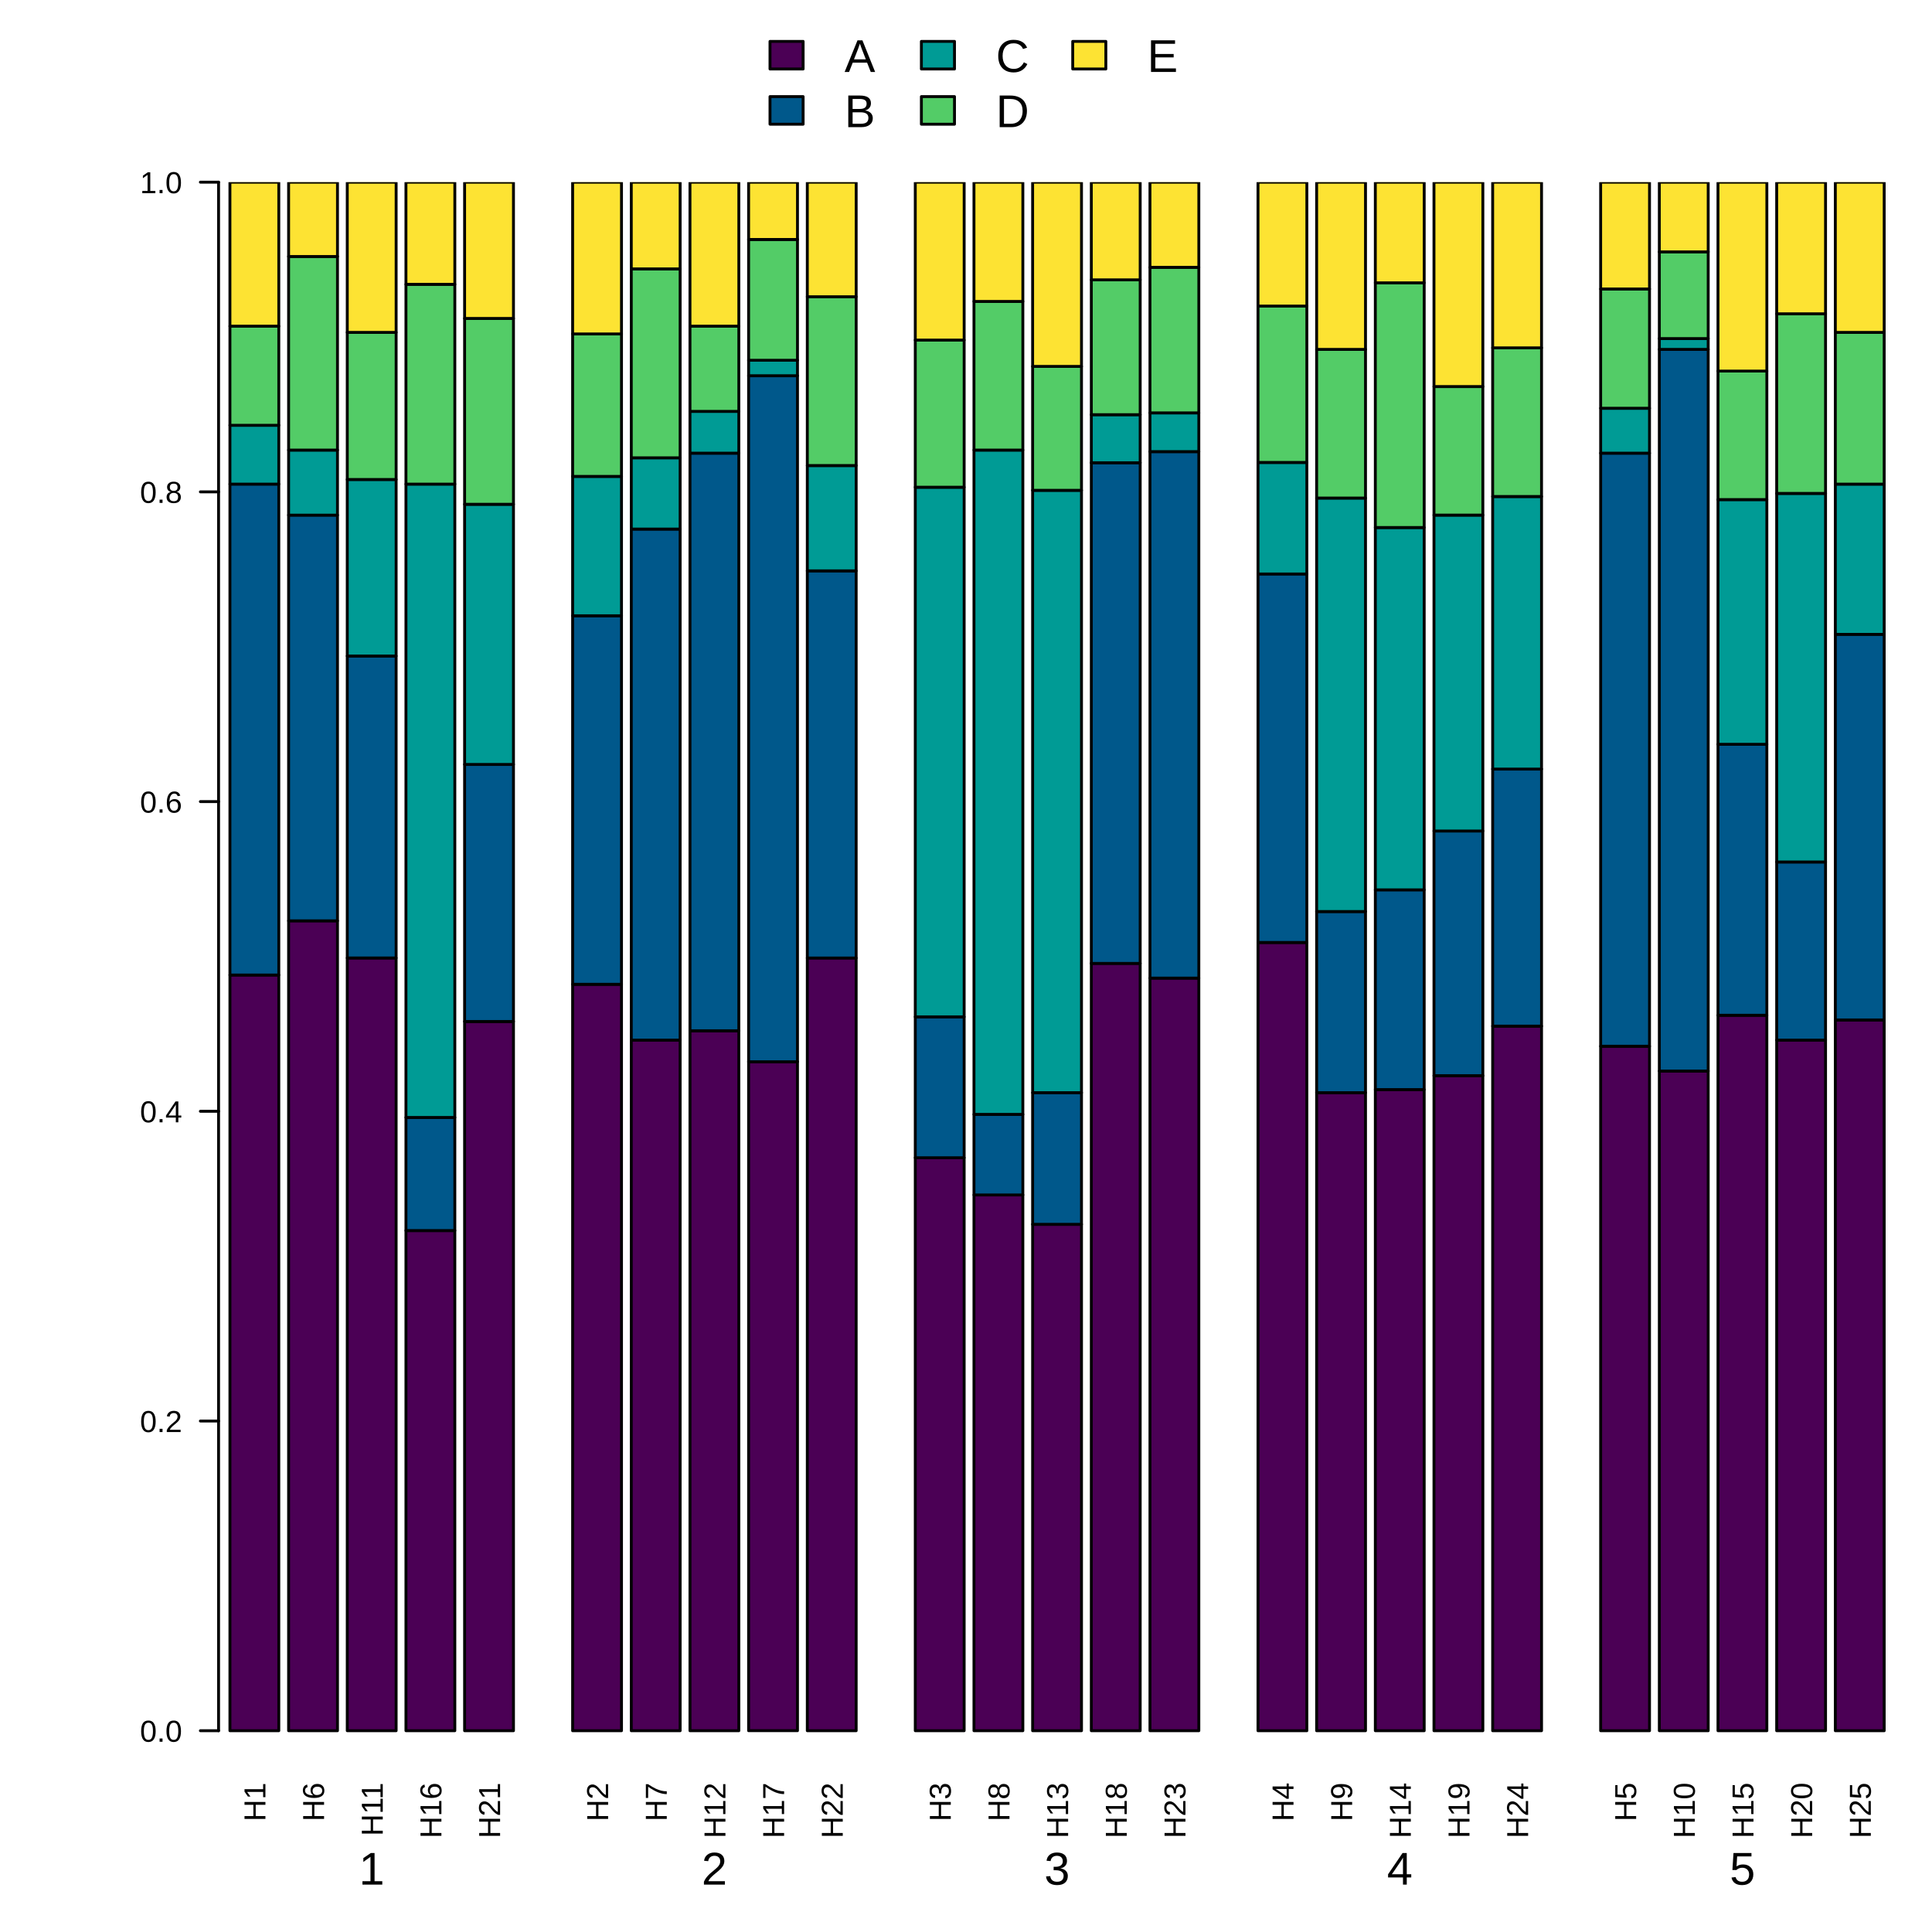
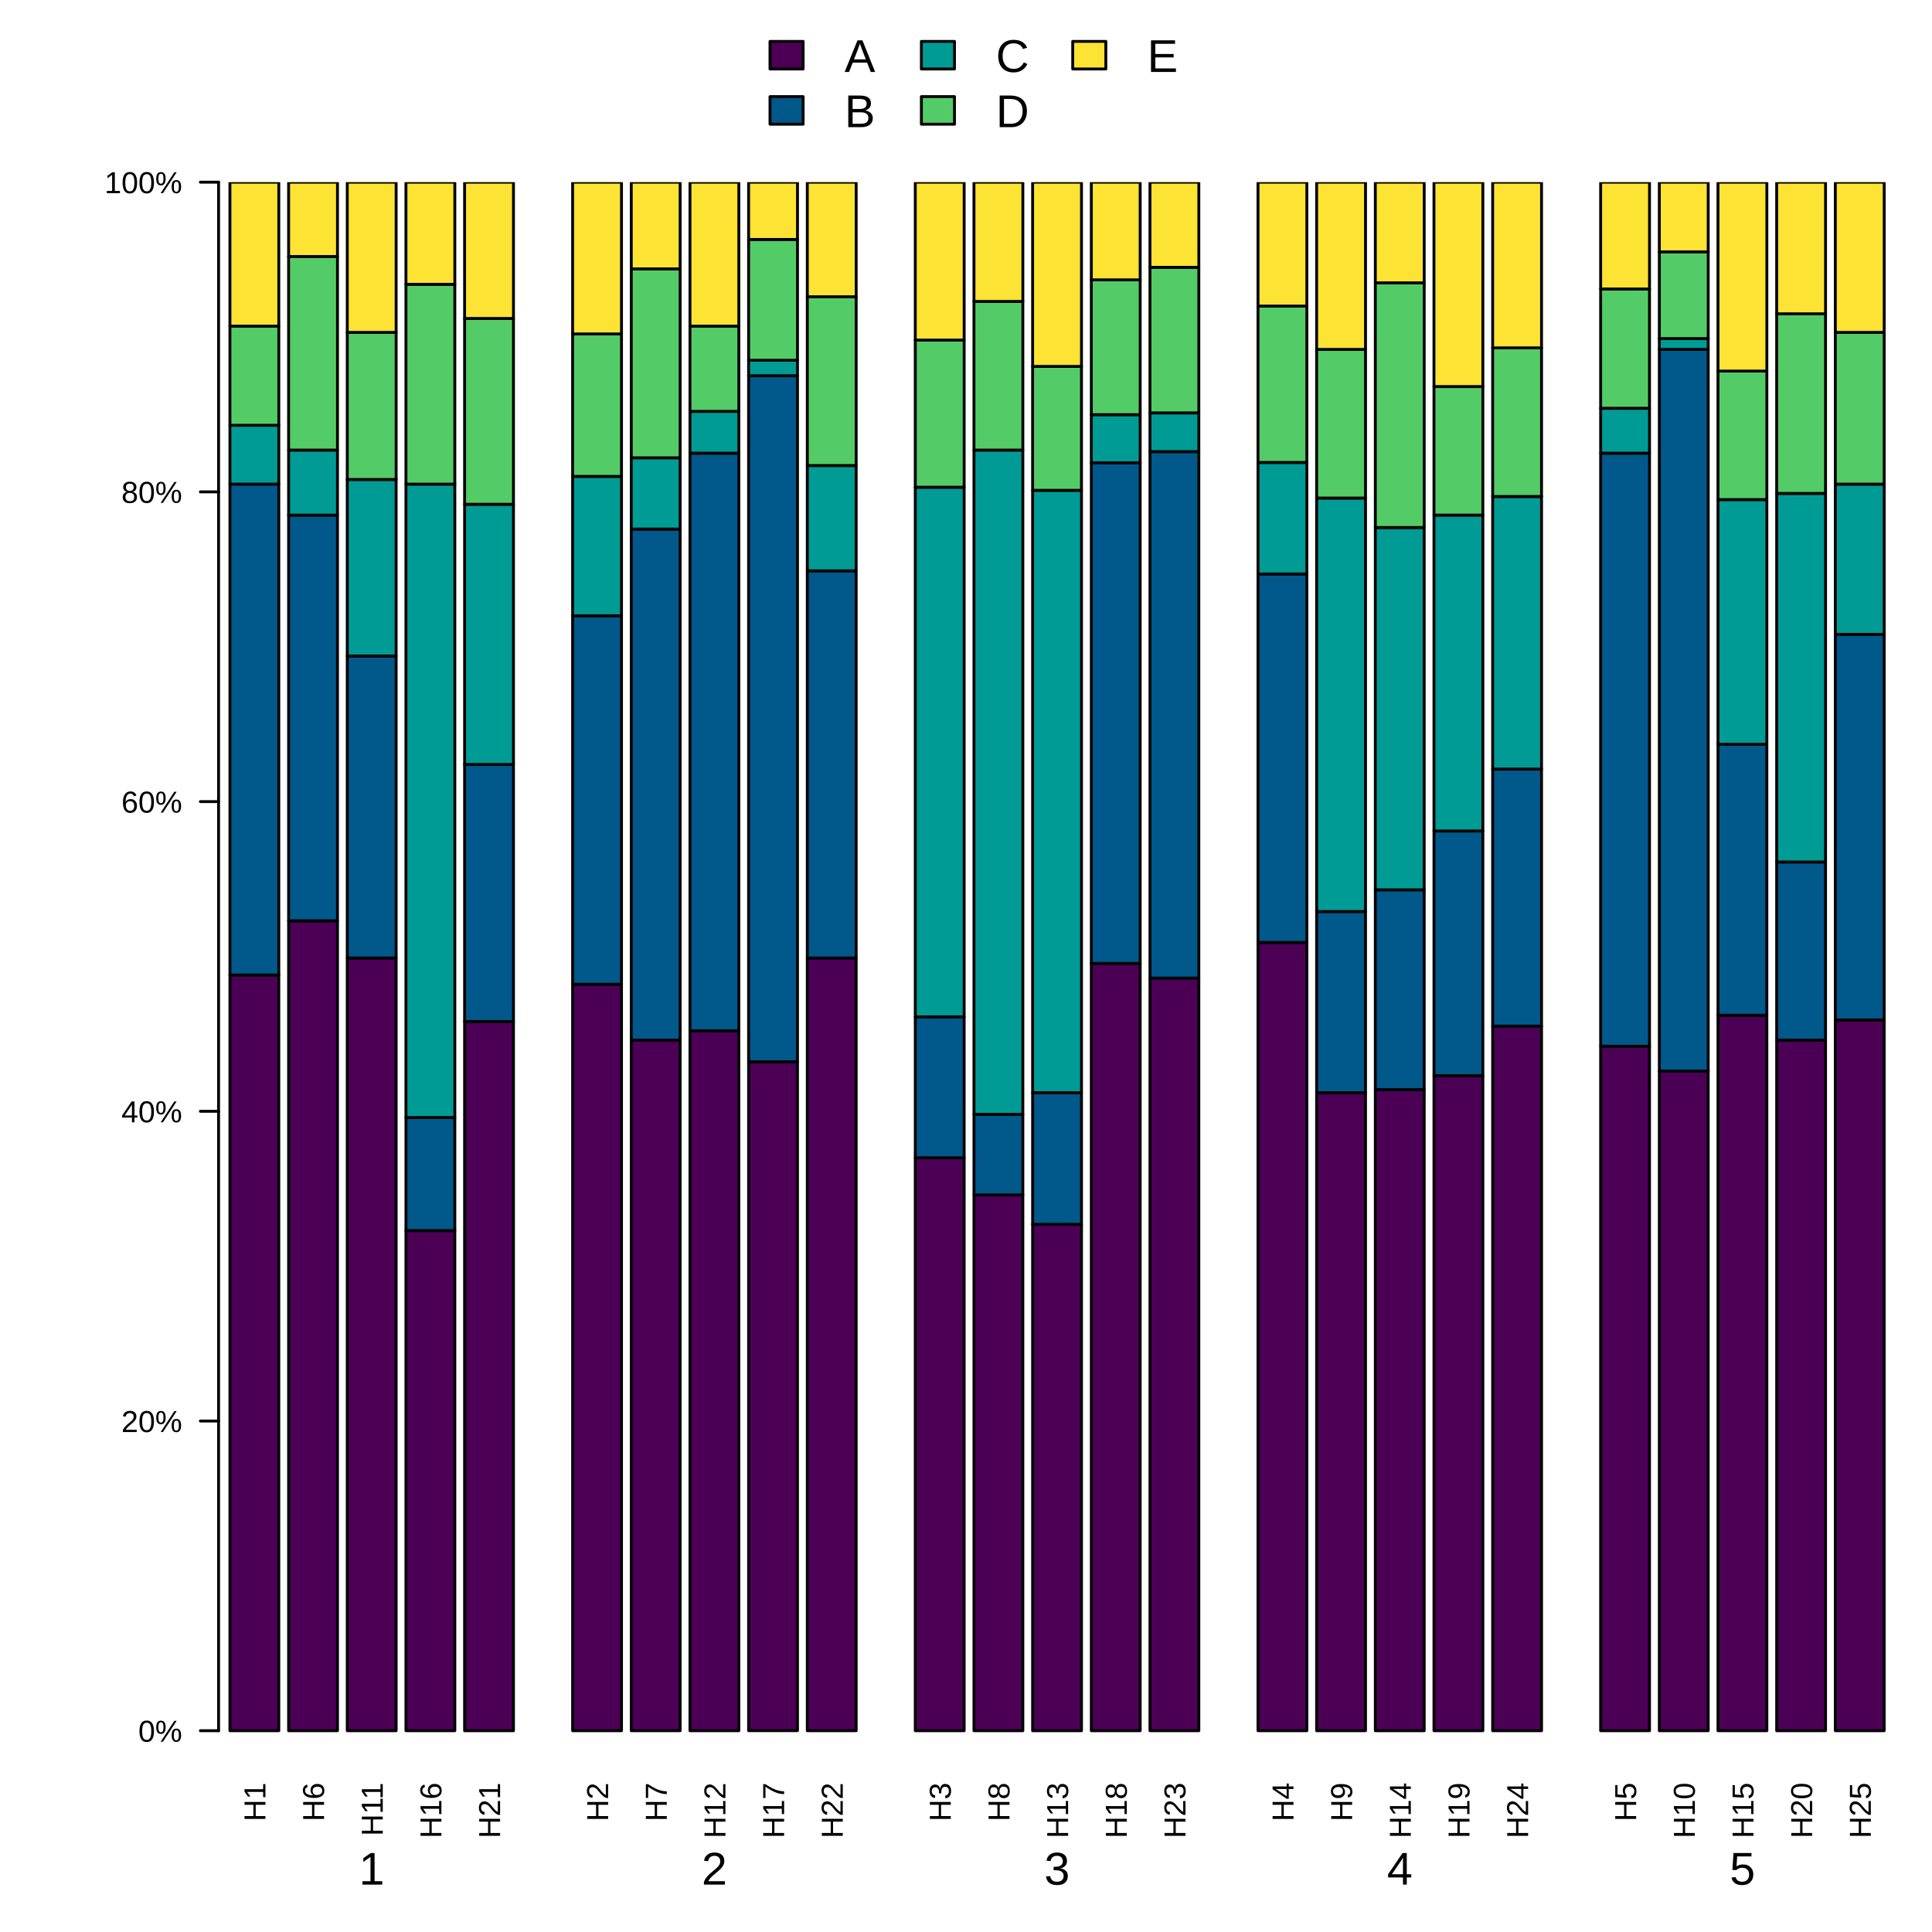
<svg xmlns="http://www.w3.org/2000/svg" class="svglite" width="504.00pt" height="504.00pt" viewBox="0 0 504.00 504.00">
  <defs>
    <style type="text/css">
    .svglite line, .svglite polyline, .svglite polygon, .svglite path, .svglite rect, .svglite circle {
      fill: none;
      stroke: #000000;
      stroke-linecap: round;
      stroke-linejoin: round;
      stroke-miterlimit: 10.00;
    }
    .svglite text {
      white-space: pre;
    }
  </style>
  </defs>
  <rect width="100%" height="100%" style="stroke: none; fill: #FFFFFF;" />
  <defs>
    <clipPath id="cpMC4wMHw1MDQuMDB8MC4wMHw1MDQuMDA=">
      <rect x="0.00" y="0.00" width="504.00" height="504.00" />
    </clipPath>
  </defs>
  <g clip-path="url(#cpMC4wMHw1MDQuMDB8MC4wMHw1MDQuMDA=)">
</g>
  <defs>
    <clipPath id="cpNTcuMDJ8MTQ2LjQyfDQ3LjUyfDUwNC4wMA==">
      <rect x="57.02" y="47.52" width="89.40" height="456.48" />
    </clipPath>
  </defs>
  <g clip-path="url(#cpNTcuMDJ8MTQ2LjQyfDQ3LjUyfDUwNC4wMA==)">
    <rect x="59.98" y="254.35" width="12.75" height="197.14" style="stroke-width: 0.75; fill: #4B0055;" />
    <rect x="59.98" y="126.29" width="12.75" height="128.06" style="stroke-width: 0.75; fill: #00588B;" />
    <rect x="59.98" y="110.94" width="12.75" height="15.35" style="stroke-width: 0.75; fill: #009B95;" />
    <rect x="59.98" y="85.09" width="12.75" height="25.85" style="stroke-width: 0.75; fill: #53CC67;" />
    <rect x="59.98" y="47.52" width="12.75" height="37.57" style="stroke-width: 0.75; fill: #FDE333;" />
    <rect x="75.29" y="240.21" width="12.75" height="211.28" style="stroke-width: 0.75; fill: #4B0055;" />
    <rect x="75.29" y="134.37" width="12.75" height="105.84" style="stroke-width: 0.75; fill: #00588B;" />
    <rect x="75.29" y="117.41" width="12.75" height="16.97" style="stroke-width: 0.75; fill: #009B95;" />
    <rect x="75.29" y="66.91" width="12.75" height="50.50" style="stroke-width: 0.75; fill: #53CC67;" />
    <rect x="75.29" y="47.52" width="12.75" height="19.39" style="stroke-width: 0.75; fill: #FDE333;" />
    <rect x="90.59" y="249.91" width="12.75" height="201.58" style="stroke-width: 0.75; fill: #4B0055;" />
    <rect x="90.59" y="171.13" width="12.75" height="78.77" style="stroke-width: 0.75; fill: #00588B;" />
    <rect x="90.59" y="125.08" width="12.75" height="46.05" style="stroke-width: 0.75; fill: #009B95;" />
    <rect x="90.59" y="86.71" width="12.75" height="38.38" style="stroke-width: 0.75; fill: #53CC67;" />
    <rect x="90.59" y="47.52" width="12.75" height="39.19" style="stroke-width: 0.75; fill: #FDE333;" />
    <rect x="105.90" y="321.01" width="12.75" height="130.48" style="stroke-width: 0.75; fill: #4B0055;" />
    <rect x="105.90" y="291.52" width="12.75" height="29.49" style="stroke-width: 0.75; fill: #00588B;" />
    <rect x="105.90" y="126.29" width="12.75" height="165.22" style="stroke-width: 0.75; fill: #009B95;" />
    <rect x="105.90" y="74.18" width="12.75" height="52.11" style="stroke-width: 0.75; fill: #53CC67;" />
    <rect x="105.90" y="47.52" width="12.75" height="26.66" style="stroke-width: 0.75; fill: #FDE333;" />
    <rect x="121.20" y="266.47" width="12.75" height="185.02" style="stroke-width: 0.75; fill: #4B0055;" />
    <rect x="121.20" y="199.41" width="12.75" height="67.06" style="stroke-width: 0.75; fill: #00588B;" />
    <rect x="121.20" y="131.55" width="12.75" height="67.87" style="stroke-width: 0.75; fill: #009B95;" />
    <rect x="121.20" y="83.07" width="12.75" height="48.48" style="stroke-width: 0.75; fill: #53CC67;" />
    <rect x="121.20" y="47.52" width="12.75" height="35.55" style="stroke-width: 0.75; fill: #FDE333;" />
  </g>
  <g clip-path="url(#cpMC4wMHw1MDQuMDB8MC4wMHw1MDQuMDA=)">
    <text transform="translate(69.24,465.03) rotate(-90)" text-anchor="end" style="font-size: 7.92px; font-family: &quot;Arial&quot;;" textLength="10.98px" lengthAdjust="spacingAndGlyphs">H1</text>
    <text transform="translate(84.54,465.03) rotate(-90)" text-anchor="end" style="font-size: 7.92px; font-family: &quot;Arial&quot;;" textLength="10.98px" lengthAdjust="spacingAndGlyphs">H6</text>
    <text transform="translate(99.85,465.03) rotate(-90)" text-anchor="end" style="font-size: 7.92px; font-family: &quot;Arial&quot;;" textLength="16.01px" lengthAdjust="spacingAndGlyphs">H11</text>
    <text transform="translate(115.15,465.03) rotate(-90)" text-anchor="end" style="font-size: 7.92px; font-family: &quot;Arial&quot;;" textLength="16.01px" lengthAdjust="spacingAndGlyphs">H16</text>
    <text transform="translate(130.46,465.03) rotate(-90)" text-anchor="end" style="font-size: 7.92px; font-family: &quot;Arial&quot;;" textLength="16.01px" lengthAdjust="spacingAndGlyphs">H21</text>
    <line x1="57.02" y1="451.49" x2="57.02" y2="47.52" style="stroke-width: 0.75;" />
    <line x1="57.02" y1="451.49" x2="52.27" y2="451.49" style="stroke-width: 0.75;" />
    <line x1="57.02" y1="370.70" x2="52.27" y2="370.70" style="stroke-width: 0.75;" />
    <line x1="57.02" y1="289.90" x2="52.27" y2="289.90" style="stroke-width: 0.75;" />
    <line x1="57.02" y1="209.11" x2="52.27" y2="209.11" style="stroke-width: 0.75;" />
    <line x1="57.02" y1="128.31" x2="52.27" y2="128.31" style="stroke-width: 0.75;" />
    <line x1="57.02" y1="47.52" x2="52.27" y2="47.52" style="stroke-width: 0.75;" />
-     <text x="47.52" y="454.37" text-anchor="end" style="font-size: 7.92px; font-family: &quot;Arial&quot;;" textLength="12.58px" lengthAdjust="spacingAndGlyphs">0.0</text>
-     <text x="47.52" y="373.58" text-anchor="end" style="font-size: 7.92px; font-family: &quot;Arial&quot;;" textLength="12.58px" lengthAdjust="spacingAndGlyphs">0.2</text>
-     <text x="47.52" y="292.78" text-anchor="end" style="font-size: 7.92px; font-family: &quot;Arial&quot;;" textLength="12.58px" lengthAdjust="spacingAndGlyphs">0.4</text>
-     <text x="47.52" y="211.99" text-anchor="end" style="font-size: 7.92px; font-family: &quot;Arial&quot;;" textLength="12.58px" lengthAdjust="spacingAndGlyphs">0.6</text>
-     <text x="47.52" y="131.19" text-anchor="end" style="font-size: 7.92px; font-family: &quot;Arial&quot;;" textLength="12.58px" lengthAdjust="spacingAndGlyphs">0.8</text>
-     <text x="47.52" y="50.40" text-anchor="end" style="font-size: 7.92px; font-family: &quot;Arial&quot;;" textLength="12.58px" lengthAdjust="spacingAndGlyphs">1.0</text>
+     <text x="47.52" y="454.37" text-anchor="end" style="font-size: 7.92px; font-family: &quot;Arial&quot;;" textLength="17.57px" lengthAdjust="spacingAndGlyphs">  0%</text>
+     <text x="47.52" y="373.58" text-anchor="end" style="font-size: 7.92px; font-family: &quot;Arial&quot;;" textLength="20.09px" lengthAdjust="spacingAndGlyphs"> 20%</text>
+     <text x="47.52" y="292.78" text-anchor="end" style="font-size: 7.92px; font-family: &quot;Arial&quot;;" textLength="20.09px" lengthAdjust="spacingAndGlyphs"> 40%</text>
+     <text x="47.52" y="211.99" text-anchor="end" style="font-size: 7.92px; font-family: &quot;Arial&quot;;" textLength="20.09px" lengthAdjust="spacingAndGlyphs"> 60%</text>
+     <text x="47.52" y="131.19" text-anchor="end" style="font-size: 7.92px; font-family: &quot;Arial&quot;;" textLength="20.09px" lengthAdjust="spacingAndGlyphs"> 80%</text>
+     <text x="47.52" y="50.40" text-anchor="end" style="font-size: 7.92px; font-family: &quot;Arial&quot;;" textLength="22.61px" lengthAdjust="spacingAndGlyphs">100%</text>
    <text x="96.97" y="491.64" text-anchor="middle" style="font-size: 12.00px; font-family: &quot;Arial&quot;;" textLength="7.64px" lengthAdjust="spacingAndGlyphs">1</text>
  </g>
  <defs>
    <clipPath id="cpMTQ2LjQyfDIzNS44MXw0Ny41Mnw1MDQuMDA=">
      <rect x="146.42" y="47.52" width="89.40" height="456.48" />
    </clipPath>
  </defs>
  <g clip-path="url(#cpMTQ2LjQyfDIzNS44MXw0Ny41Mnw1MDQuMDA=)">
    <rect x="149.38" y="256.78" width="12.75" height="194.71" style="stroke-width: 0.75; fill: #4B0055;" />
    <rect x="149.38" y="160.63" width="12.75" height="96.14" style="stroke-width: 0.75; fill: #00588B;" />
    <rect x="149.38" y="124.27" width="12.75" height="36.36" style="stroke-width: 0.75; fill: #009B95;" />
    <rect x="149.38" y="87.11" width="12.75" height="37.17" style="stroke-width: 0.75; fill: #53CC67;" />
    <rect x="149.38" y="47.52" width="12.75" height="39.59" style="stroke-width: 0.75; fill: #FDE333;" />
    <rect x="164.68" y="271.32" width="12.75" height="180.17" style="stroke-width: 0.75; fill: #4B0055;" />
    <rect x="164.68" y="138.01" width="12.75" height="133.31" style="stroke-width: 0.75; fill: #00588B;" />
    <rect x="164.68" y="119.43" width="12.75" height="18.58" style="stroke-width: 0.75; fill: #009B95;" />
    <rect x="164.68" y="70.14" width="12.75" height="49.28" style="stroke-width: 0.75; fill: #53CC67;" />
    <rect x="164.68" y="47.52" width="12.75" height="22.62" style="stroke-width: 0.75; fill: #FDE333;" />
    <rect x="179.99" y="268.90" width="12.75" height="182.59" style="stroke-width: 0.75; fill: #4B0055;" />
    <rect x="179.99" y="118.21" width="12.75" height="150.68" style="stroke-width: 0.75; fill: #00588B;" />
    <rect x="179.99" y="107.31" width="12.75" height="10.91" style="stroke-width: 0.75; fill: #009B95;" />
    <rect x="179.99" y="85.09" width="12.75" height="22.22" style="stroke-width: 0.75; fill: #53CC67;" />
    <rect x="179.99" y="47.52" width="12.75" height="37.57" style="stroke-width: 0.75; fill: #FDE333;" />
    <rect x="195.29" y="276.97" width="12.75" height="174.51" style="stroke-width: 0.75; fill: #4B0055;" />
    <rect x="195.29" y="98.02" width="12.75" height="178.96" style="stroke-width: 0.75; fill: #00588B;" />
    <rect x="195.29" y="93.98" width="12.75" height="4.04" style="stroke-width: 0.75; fill: #009B95;" />
    <rect x="195.29" y="62.47" width="12.75" height="31.51" style="stroke-width: 0.75; fill: #53CC67;" />
    <rect x="195.29" y="47.52" width="12.75" height="14.95" style="stroke-width: 0.75; fill: #FDE333;" />
    <rect x="210.60" y="249.91" width="12.75" height="201.58" style="stroke-width: 0.75; fill: #4B0055;" />
    <rect x="210.60" y="148.92" width="12.75" height="100.99" style="stroke-width: 0.75; fill: #00588B;" />
    <rect x="210.60" y="121.45" width="12.75" height="27.47" style="stroke-width: 0.75; fill: #009B95;" />
    <rect x="210.60" y="77.41" width="12.75" height="44.03" style="stroke-width: 0.75; fill: #53CC67;" />
    <rect x="210.60" y="47.52" width="12.75" height="29.89" style="stroke-width: 0.75; fill: #FDE333;" />
  </g>
  <g clip-path="url(#cpMC4wMHw1MDQuMDB8MC4wMHw1MDQuMDA=)">
    <text transform="translate(158.64,465.03) rotate(-90)" text-anchor="end" style="font-size: 7.92px; font-family: &quot;Arial&quot;;" textLength="10.98px" lengthAdjust="spacingAndGlyphs">H2</text>
    <text transform="translate(173.94,465.03) rotate(-90)" text-anchor="end" style="font-size: 7.92px; font-family: &quot;Arial&quot;;" textLength="10.98px" lengthAdjust="spacingAndGlyphs">H7</text>
    <text transform="translate(189.24,465.03) rotate(-90)" text-anchor="end" style="font-size: 7.92px; font-family: &quot;Arial&quot;;" textLength="16.01px" lengthAdjust="spacingAndGlyphs">H12</text>
    <text transform="translate(204.55,465.03) rotate(-90)" text-anchor="end" style="font-size: 7.92px; font-family: &quot;Arial&quot;;" textLength="16.01px" lengthAdjust="spacingAndGlyphs">H17</text>
    <text transform="translate(219.85,465.03) rotate(-90)" text-anchor="end" style="font-size: 7.92px; font-family: &quot;Arial&quot;;" textLength="16.01px" lengthAdjust="spacingAndGlyphs">H22</text>
    <text x="186.36" y="491.64" text-anchor="middle" style="font-size: 12.00px; font-family: &quot;Arial&quot;;" textLength="7.64px" lengthAdjust="spacingAndGlyphs">2</text>
  </g>
  <defs>
    <clipPath id="cpMjM1LjgxfDMyNS4yMXw0Ny41Mnw1MDQuMDA=">
      <rect x="235.81" y="47.52" width="89.40" height="456.48" />
    </clipPath>
  </defs>
  <g clip-path="url(#cpMjM1LjgxfDMyNS4yMXw0Ny41Mnw1MDQuMDA=)">
    <rect x="238.77" y="302.02" width="12.75" height="149.47" style="stroke-width: 0.75; fill: #4B0055;" />
    <rect x="238.77" y="265.26" width="12.75" height="36.76" style="stroke-width: 0.75; fill: #00588B;" />
    <rect x="238.77" y="127.10" width="12.75" height="138.16" style="stroke-width: 0.75; fill: #009B95;" />
    <rect x="238.77" y="88.72" width="12.75" height="38.38" style="stroke-width: 0.75; fill: #53CC67;" />
    <rect x="238.77" y="47.52" width="12.75" height="41.20" style="stroke-width: 0.75; fill: #FDE333;" />
    <rect x="254.08" y="311.72" width="12.75" height="139.77" style="stroke-width: 0.75; fill: #4B0055;" />
    <rect x="254.08" y="290.71" width="12.75" height="21.01" style="stroke-width: 0.75; fill: #00588B;" />
    <rect x="254.08" y="117.41" width="12.75" height="173.30" style="stroke-width: 0.75; fill: #009B95;" />
    <rect x="254.08" y="78.63" width="12.75" height="38.78" style="stroke-width: 0.75; fill: #53CC67;" />
    <rect x="254.08" y="47.52" width="12.75" height="31.11" style="stroke-width: 0.75; fill: #FDE333;" />
    <rect x="269.38" y="319.39" width="12.75" height="132.10" style="stroke-width: 0.75; fill: #4B0055;" />
    <rect x="269.38" y="285.05" width="12.75" height="34.34" style="stroke-width: 0.75; fill: #00588B;" />
    <rect x="269.38" y="127.91" width="12.75" height="157.14" style="stroke-width: 0.75; fill: #009B95;" />
    <rect x="269.38" y="95.59" width="12.75" height="32.32" style="stroke-width: 0.75; fill: #53CC67;" />
    <rect x="269.38" y="47.52" width="12.75" height="48.07" style="stroke-width: 0.75; fill: #FDE333;" />
    <rect x="284.69" y="251.32" width="12.75" height="200.17" style="stroke-width: 0.75; fill: #4B0055;" />
    <rect x="284.69" y="120.71" width="12.75" height="130.61" style="stroke-width: 0.75; fill: #00588B;" />
    <rect x="284.69" y="108.18" width="12.75" height="12.54" style="stroke-width: 0.75; fill: #009B95;" />
    <rect x="284.69" y="73.00" width="12.75" height="35.18" style="stroke-width: 0.75; fill: #53CC67;" />
    <rect x="284.69" y="47.52" width="12.75" height="25.48" style="stroke-width: 0.75; fill: #FDE333;" />
    <rect x="299.99" y="255.16" width="12.75" height="196.33" style="stroke-width: 0.75; fill: #4B0055;" />
    <rect x="299.99" y="117.81" width="12.75" height="137.35" style="stroke-width: 0.75; fill: #00588B;" />
    <rect x="299.99" y="107.71" width="12.75" height="10.10" style="stroke-width: 0.75; fill: #009B95;" />
    <rect x="299.99" y="69.74" width="12.75" height="37.97" style="stroke-width: 0.75; fill: #53CC67;" />
    <rect x="299.99" y="47.52" width="12.75" height="22.22" style="stroke-width: 0.75; fill: #FDE333;" />
  </g>
  <g clip-path="url(#cpMC4wMHw1MDQuMDB8MC4wMHw1MDQuMDA=)">
    <text transform="translate(248.03,465.03) rotate(-90)" text-anchor="end" style="font-size: 7.92px; font-family: &quot;Arial&quot;;" textLength="10.98px" lengthAdjust="spacingAndGlyphs">H3</text>
    <text transform="translate(263.34,465.03) rotate(-90)" text-anchor="end" style="font-size: 7.92px; font-family: &quot;Arial&quot;;" textLength="10.98px" lengthAdjust="spacingAndGlyphs">H8</text>
    <text transform="translate(278.64,465.03) rotate(-90)" text-anchor="end" style="font-size: 7.92px; font-family: &quot;Arial&quot;;" textLength="16.01px" lengthAdjust="spacingAndGlyphs">H13</text>
    <text transform="translate(293.94,465.03) rotate(-90)" text-anchor="end" style="font-size: 7.92px; font-family: &quot;Arial&quot;;" textLength="16.01px" lengthAdjust="spacingAndGlyphs">H18</text>
    <text transform="translate(309.25,465.03) rotate(-90)" text-anchor="end" style="font-size: 7.92px; font-family: &quot;Arial&quot;;" textLength="16.01px" lengthAdjust="spacingAndGlyphs">H23</text>
    <text x="275.76" y="491.64" text-anchor="middle" style="font-size: 12.00px; font-family: &quot;Arial&quot;;" textLength="7.64px" lengthAdjust="spacingAndGlyphs">3</text>
  </g>
  <defs>
    <clipPath id="cpMzI1LjIxfDQxNC42MHw0Ny41Mnw1MDQuMDA=">
      <rect x="325.21" y="47.52" width="89.40" height="456.48" />
    </clipPath>
  </defs>
  <g clip-path="url(#cpMzI1LjIxfDQxNC42MHw0Ny41Mnw1MDQuMDA=)">
    <rect x="328.17" y="245.87" width="12.75" height="205.62" style="stroke-width: 0.75; fill: #4B0055;" />
    <rect x="328.17" y="149.72" width="12.75" height="96.14" style="stroke-width: 0.75; fill: #00588B;" />
    <rect x="328.17" y="120.64" width="12.75" height="29.09" style="stroke-width: 0.75; fill: #009B95;" />
    <rect x="328.17" y="79.84" width="12.75" height="40.80" style="stroke-width: 0.75; fill: #53CC67;" />
    <rect x="328.17" y="47.52" width="12.75" height="32.32" style="stroke-width: 0.75; fill: #FDE333;" />
    <rect x="343.47" y="285.05" width="12.75" height="166.44" style="stroke-width: 0.75; fill: #4B0055;" />
    <rect x="343.47" y="237.79" width="12.75" height="47.26" style="stroke-width: 0.75; fill: #00588B;" />
    <rect x="343.47" y="129.93" width="12.75" height="107.86" style="stroke-width: 0.75; fill: #009B95;" />
    <rect x="343.47" y="91.15" width="12.75" height="38.78" style="stroke-width: 0.75; fill: #53CC67;" />
    <rect x="343.47" y="47.52" width="12.75" height="43.63" style="stroke-width: 0.75; fill: #FDE333;" />
    <rect x="358.78" y="284.25" width="12.75" height="167.24" style="stroke-width: 0.75; fill: #4B0055;" />
    <rect x="358.78" y="232.13" width="12.75" height="52.11" style="stroke-width: 0.75; fill: #00588B;" />
    <rect x="358.78" y="137.61" width="12.75" height="94.53" style="stroke-width: 0.75; fill: #009B95;" />
    <rect x="358.78" y="73.78" width="12.75" height="63.83" style="stroke-width: 0.75; fill: #53CC67;" />
    <rect x="358.78" y="47.52" width="12.75" height="26.26" style="stroke-width: 0.75; fill: #FDE333;" />
    <rect x="374.08" y="280.61" width="12.75" height="170.88" style="stroke-width: 0.75; fill: #4B0055;" />
    <rect x="374.08" y="216.78" width="12.75" height="63.83" style="stroke-width: 0.75; fill: #00588B;" />
    <rect x="374.08" y="134.37" width="12.75" height="82.41" style="stroke-width: 0.75; fill: #009B95;" />
    <rect x="374.08" y="100.84" width="12.75" height="33.53" style="stroke-width: 0.75; fill: #53CC67;" />
    <rect x="374.08" y="47.52" width="12.75" height="53.32" style="stroke-width: 0.75; fill: #FDE333;" />
    <rect x="389.39" y="267.68" width="12.75" height="183.81" style="stroke-width: 0.75; fill: #4B0055;" />
    <rect x="389.39" y="200.62" width="12.75" height="67.06" style="stroke-width: 0.75; fill: #00588B;" />
    <rect x="389.39" y="129.53" width="12.75" height="71.10" style="stroke-width: 0.75; fill: #009B95;" />
    <rect x="389.39" y="90.74" width="12.75" height="38.78" style="stroke-width: 0.75; fill: #53CC67;" />
    <rect x="389.39" y="47.52" width="12.75" height="43.22" style="stroke-width: 0.75; fill: #FDE333;" />
  </g>
  <g clip-path="url(#cpMC4wMHw1MDQuMDB8MC4wMHw1MDQuMDA=)">
    <text transform="translate(337.43,465.03) rotate(-90)" text-anchor="end" style="font-size: 7.92px; font-family: &quot;Arial&quot;;" textLength="10.98px" lengthAdjust="spacingAndGlyphs">H4</text>
    <text transform="translate(352.73,465.03) rotate(-90)" text-anchor="end" style="font-size: 7.92px; font-family: &quot;Arial&quot;;" textLength="10.98px" lengthAdjust="spacingAndGlyphs">H9</text>
    <text transform="translate(368.04,465.03) rotate(-90)" text-anchor="end" style="font-size: 7.92px; font-family: &quot;Arial&quot;;" textLength="16.01px" lengthAdjust="spacingAndGlyphs">H14</text>
    <text transform="translate(383.34,465.03) rotate(-90)" text-anchor="end" style="font-size: 7.92px; font-family: &quot;Arial&quot;;" textLength="16.01px" lengthAdjust="spacingAndGlyphs">H19</text>
    <text transform="translate(398.64,465.03) rotate(-90)" text-anchor="end" style="font-size: 7.92px; font-family: &quot;Arial&quot;;" textLength="16.01px" lengthAdjust="spacingAndGlyphs">H24</text>
    <text x="365.16" y="491.64" text-anchor="middle" style="font-size: 12.00px; font-family: &quot;Arial&quot;;" textLength="7.64px" lengthAdjust="spacingAndGlyphs">4</text>
  </g>
  <defs>
    <clipPath id="cpNDE0LjYwfDUwNC4wMHw0Ny41Mnw1MDQuMDA=">
      <rect x="414.60" y="47.52" width="89.40" height="456.48" />
    </clipPath>
  </defs>
  <g clip-path="url(#cpNDE0LjYwfDUwNC4wMHw0Ny41Mnw1MDQuMDA=)">
    <rect x="417.56" y="272.94" width="12.75" height="178.55" style="stroke-width: 0.75; fill: #4B0055;" />
    <rect x="417.56" y="118.21" width="12.75" height="154.72" style="stroke-width: 0.75; fill: #00588B;" />
    <rect x="417.56" y="106.50" width="12.75" height="11.72" style="stroke-width: 0.75; fill: #009B95;" />
    <rect x="417.56" y="75.39" width="12.75" height="31.11" style="stroke-width: 0.75; fill: #53CC67;" />
    <rect x="417.56" y="47.52" width="12.75" height="27.87" style="stroke-width: 0.75; fill: #FDE333;" />
    <rect x="432.87" y="279.40" width="12.75" height="172.09" style="stroke-width: 0.75; fill: #4B0055;" />
    <rect x="432.87" y="91.15" width="12.75" height="188.25" style="stroke-width: 0.75; fill: #00588B;" />
    <rect x="432.87" y="88.32" width="12.75" height="2.83" style="stroke-width: 0.75; fill: #009B95;" />
    <rect x="432.87" y="65.70" width="12.75" height="22.62" style="stroke-width: 0.75; fill: #53CC67;" />
    <rect x="432.87" y="47.52" width="12.75" height="18.18" style="stroke-width: 0.75; fill: #FDE333;" />
    <rect x="448.17" y="264.86" width="12.75" height="186.63" style="stroke-width: 0.75; fill: #4B0055;" />
    <rect x="448.17" y="194.16" width="12.75" height="70.69" style="stroke-width: 0.75; fill: #00588B;" />
    <rect x="448.17" y="130.33" width="12.75" height="63.83" style="stroke-width: 0.75; fill: #009B95;" />
    <rect x="448.17" y="96.80" width="12.75" height="33.53" style="stroke-width: 0.75; fill: #53CC67;" />
    <rect x="448.17" y="47.52" width="12.75" height="49.28" style="stroke-width: 0.75; fill: #FDE333;" />
    <rect x="463.48" y="271.32" width="12.75" height="180.17" style="stroke-width: 0.75; fill: #4B0055;" />
    <rect x="463.48" y="224.86" width="12.75" height="46.46" style="stroke-width: 0.75; fill: #00588B;" />
    <rect x="463.48" y="128.72" width="12.75" height="96.14" style="stroke-width: 0.75; fill: #009B95;" />
    <rect x="463.48" y="81.86" width="12.75" height="46.86" style="stroke-width: 0.75; fill: #53CC67;" />
    <rect x="463.48" y="47.52" width="12.75" height="34.34" style="stroke-width: 0.75; fill: #FDE333;" />
    <rect x="478.78" y="266.07" width="12.75" height="185.42" style="stroke-width: 0.75; fill: #4B0055;" />
    <rect x="478.78" y="165.48" width="12.75" height="100.59" style="stroke-width: 0.75; fill: #00588B;" />
    <rect x="478.78" y="126.29" width="12.75" height="39.19" style="stroke-width: 0.75; fill: #009B95;" />
    <rect x="478.78" y="86.71" width="12.75" height="39.59" style="stroke-width: 0.75; fill: #53CC67;" />
    <rect x="478.78" y="47.52" width="12.75" height="39.19" style="stroke-width: 0.75; fill: #FDE333;" />
  </g>
  <g clip-path="url(#cpMC4wMHw1MDQuMDB8MC4wMHw1MDQuMDA=)">
    <text transform="translate(426.82,465.03) rotate(-90)" text-anchor="end" style="font-size: 7.92px; font-family: &quot;Arial&quot;;" textLength="10.98px" lengthAdjust="spacingAndGlyphs">H5</text>
    <text transform="translate(442.13,465.03) rotate(-90)" text-anchor="end" style="font-size: 7.92px; font-family: &quot;Arial&quot;;" textLength="16.01px" lengthAdjust="spacingAndGlyphs">H10</text>
    <text transform="translate(457.43,465.03) rotate(-90)" text-anchor="end" style="font-size: 7.92px; font-family: &quot;Arial&quot;;" textLength="16.01px" lengthAdjust="spacingAndGlyphs">H15</text>
    <text transform="translate(472.74,465.03) rotate(-90)" text-anchor="end" style="font-size: 7.92px; font-family: &quot;Arial&quot;;" textLength="16.01px" lengthAdjust="spacingAndGlyphs">H20</text>
    <text transform="translate(488.04,465.03) rotate(-90)" text-anchor="end" style="font-size: 7.92px; font-family: &quot;Arial&quot;;" textLength="16.01px" lengthAdjust="spacingAndGlyphs">H25</text>
    <text x="454.55" y="491.64" text-anchor="middle" style="font-size: 12.00px; font-family: &quot;Arial&quot;;" textLength="7.64px" lengthAdjust="spacingAndGlyphs">5</text>
    <rect x="200.87" y="10.80" width="8.64" height="7.20" style="stroke-width: 0.75; fill: #4B0055;" />
    <rect x="200.87" y="25.20" width="8.64" height="7.20" style="stroke-width: 0.75; fill: #00588B;" />
    <rect x="240.36" y="10.80" width="8.64" height="7.20" style="stroke-width: 0.75; fill: #009B95;" />
    <rect x="240.36" y="25.20" width="8.64" height="7.20" style="stroke-width: 0.75; fill: #53CC67;" />
    <rect x="279.84" y="10.80" width="8.64" height="7.20" style="stroke-width: 0.75; fill: #FDE333;" />
    <text x="220.31" y="18.77" style="font-size: 12.00px; font-family: &quot;Arial&quot;;" textLength="8.21px" lengthAdjust="spacingAndGlyphs">A</text>
    <text x="220.31" y="33.17" style="font-size: 12.00px; font-family: &quot;Arial&quot;;" textLength="8.24px" lengthAdjust="spacingAndGlyphs">B</text>
    <text x="259.80" y="18.77" style="font-size: 12.00px; font-family: &quot;Arial&quot;;" textLength="8.38px" lengthAdjust="spacingAndGlyphs">C</text>
    <text x="259.80" y="33.17" style="font-size: 12.00px; font-family: &quot;Arial&quot;;" textLength="9.24px" lengthAdjust="spacingAndGlyphs">D</text>
    <text x="299.28" y="18.77" style="font-size: 12.00px; font-family: &quot;Arial&quot;;" textLength="7.58px" lengthAdjust="spacingAndGlyphs">E</text>
  </g>
</svg>
